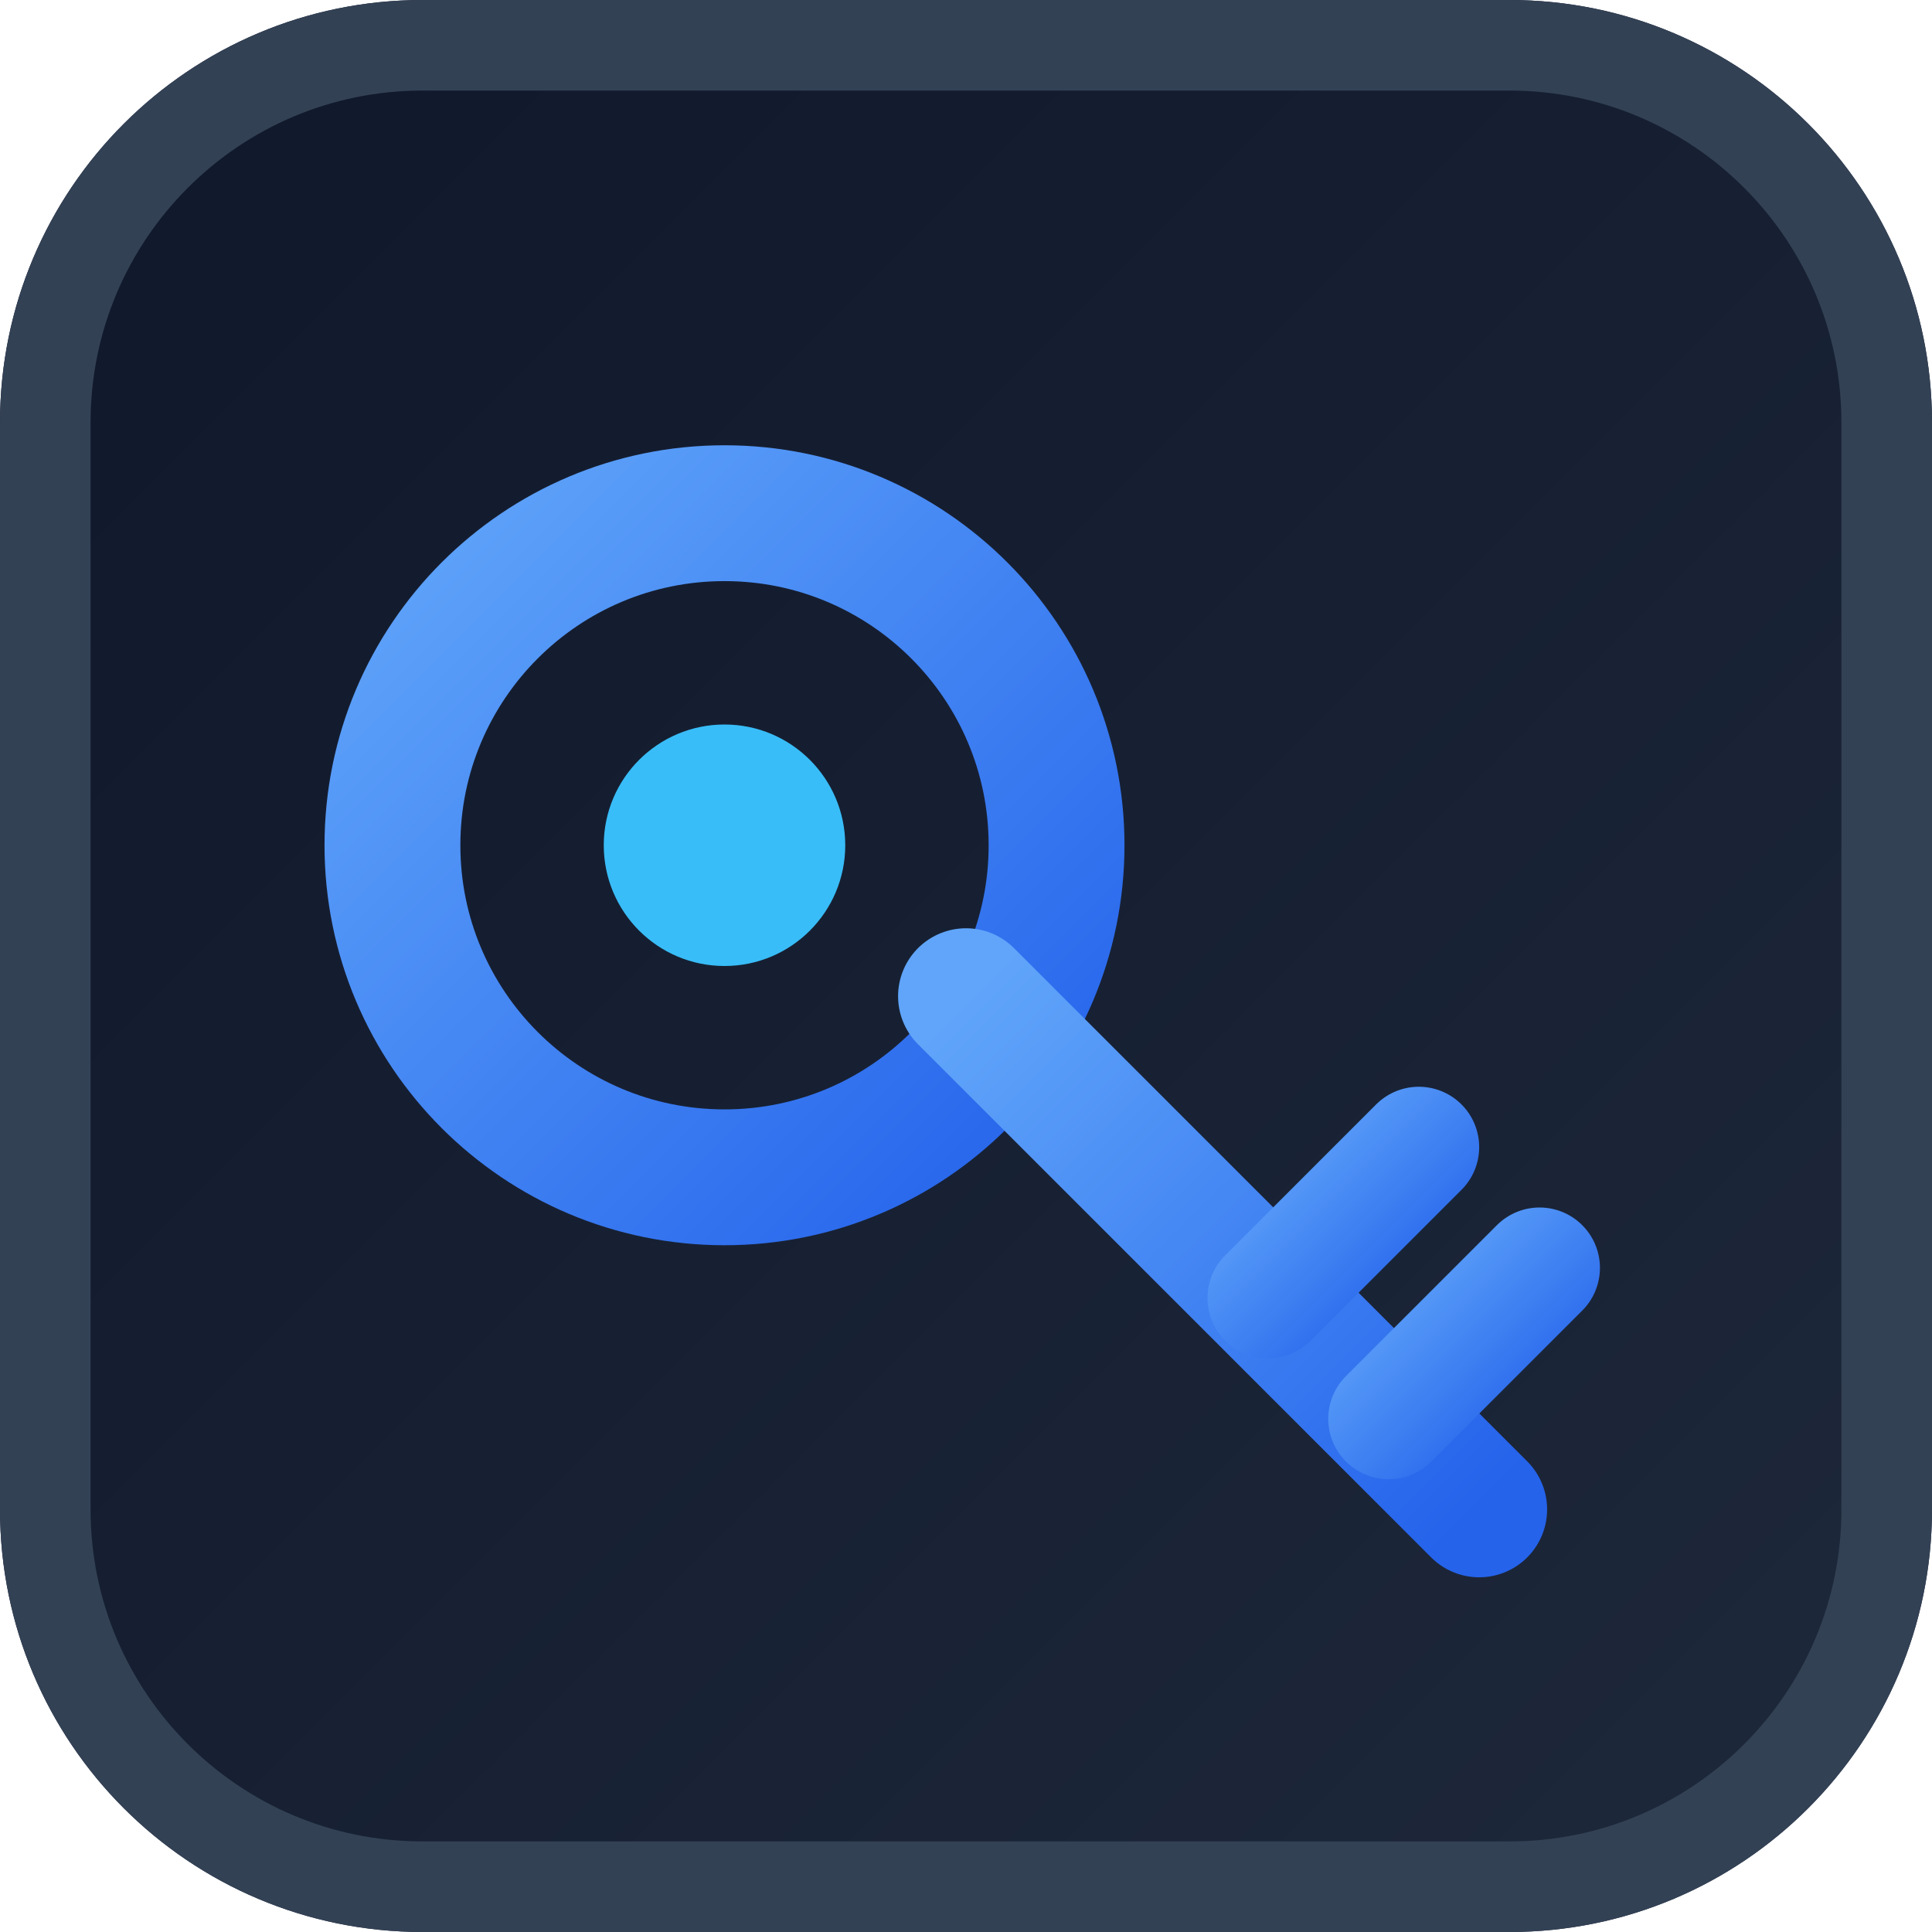
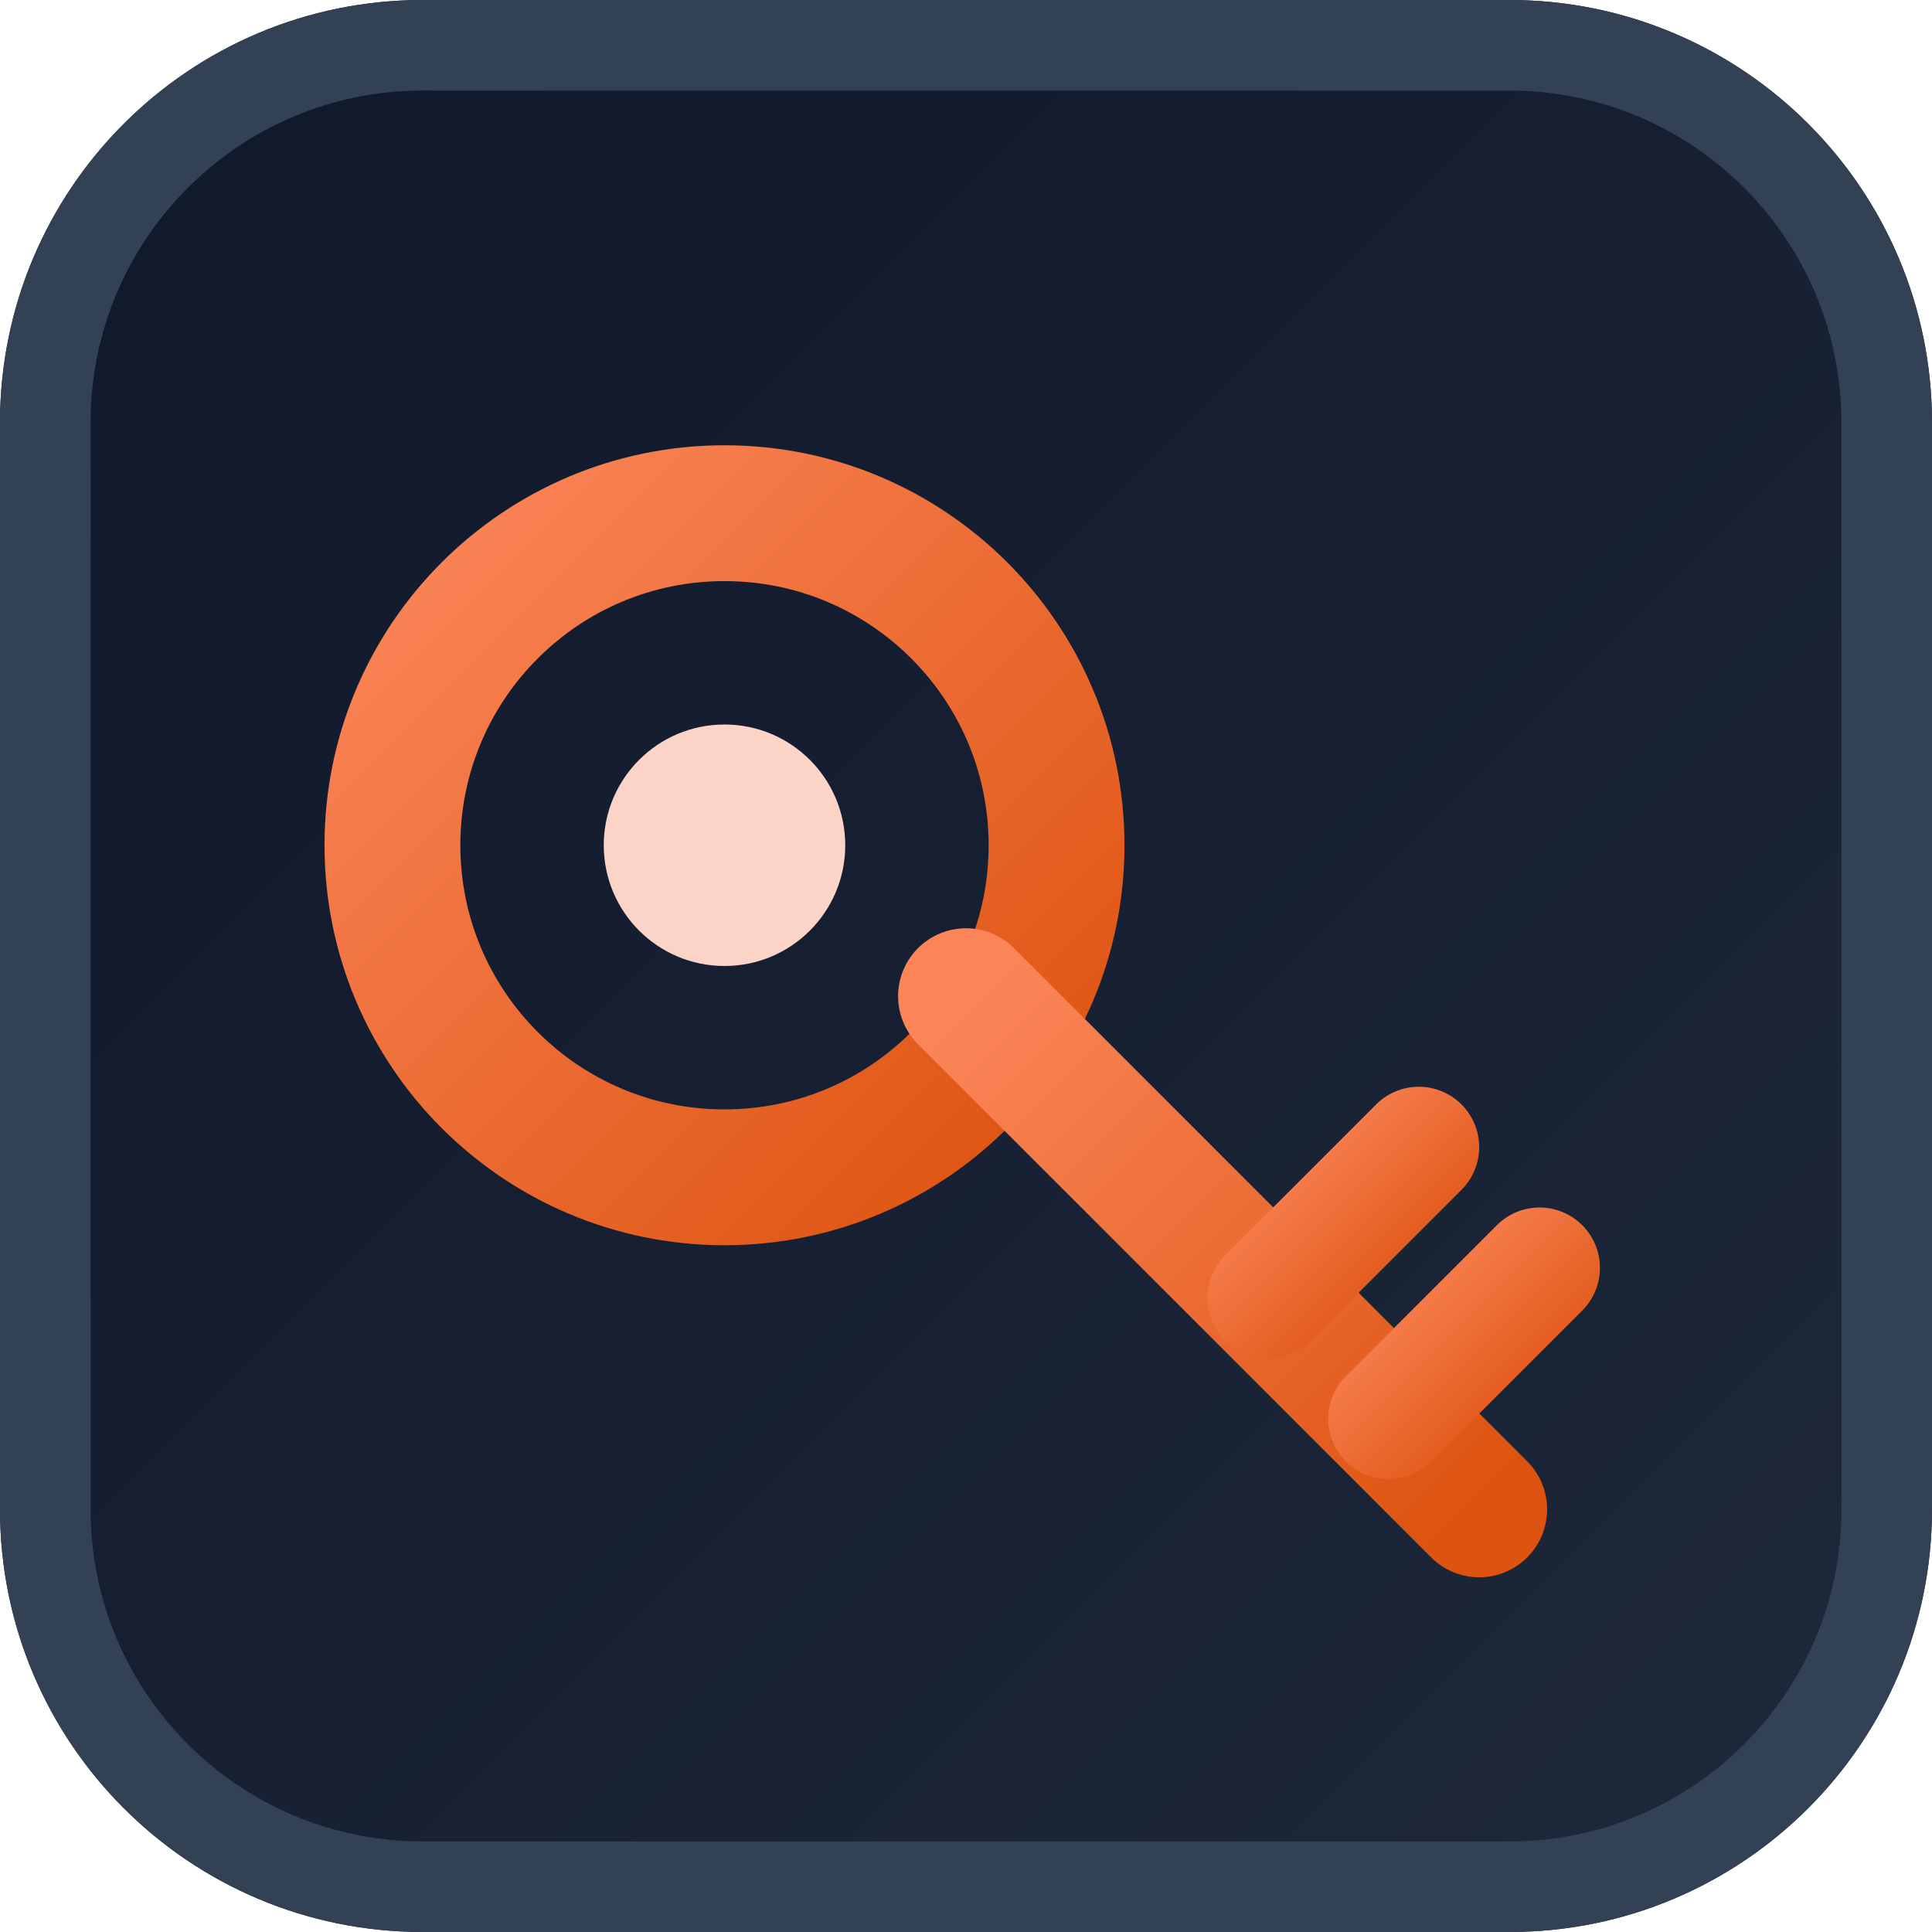
<svg xmlns="http://www.w3.org/2000/svg" viewBox="0 0 32 32" width="32" height="32">
  <defs>
    <linearGradient id="sm24-grad" x1="0%" y1="0%" x2="100%" y2="100%">
      <stop offset="0%" stop-color="#0f172a" />
      <stop offset="100%" stop-color="#1e293b" />
    </linearGradient>
    <linearGradient id="sm24-key" x1="0%" y1="0%" x2="100%" y2="100%">
-       <stop offset="0%" stop-color="#60a5fa" />
-       <stop offset="100%" stop-color="#2563eb" />
+       <stop offset="0%" stop-color="#fb8559" />
+       <stop offset="100%" stop-color="#dd530f" />
    </linearGradient>
  </defs>
  <rect width="32" height="32" rx="7" fill="url(#sm24-grad)" />
  <rect x="0.75" y="0.75" width="30.5" height="30.5" rx="6.25" fill="none" stroke="#334155" stroke-width="1.5" />
  <circle cx="12" cy="14" r="5.5" fill="none" stroke="url(#sm24-key)" stroke-width="2.25" />
-   <circle cx="12" cy="14" r="2" fill="#38bdf8" />
+   <circle cx="12" cy="14" r="2" fill="#fbd4c7" />
  <path d="M16 16.5 L24.5 25" stroke="url(#sm24-key)" stroke-width="2.25" stroke-linecap="round" />
  <path d="M21 21.5 L23.5 19" stroke="url(#sm24-key)" stroke-width="2" stroke-linecap="round" />
  <path d="M23 23.5 L25.5 21" stroke="url(#sm24-key)" stroke-width="2" stroke-linecap="round" />
</svg>
